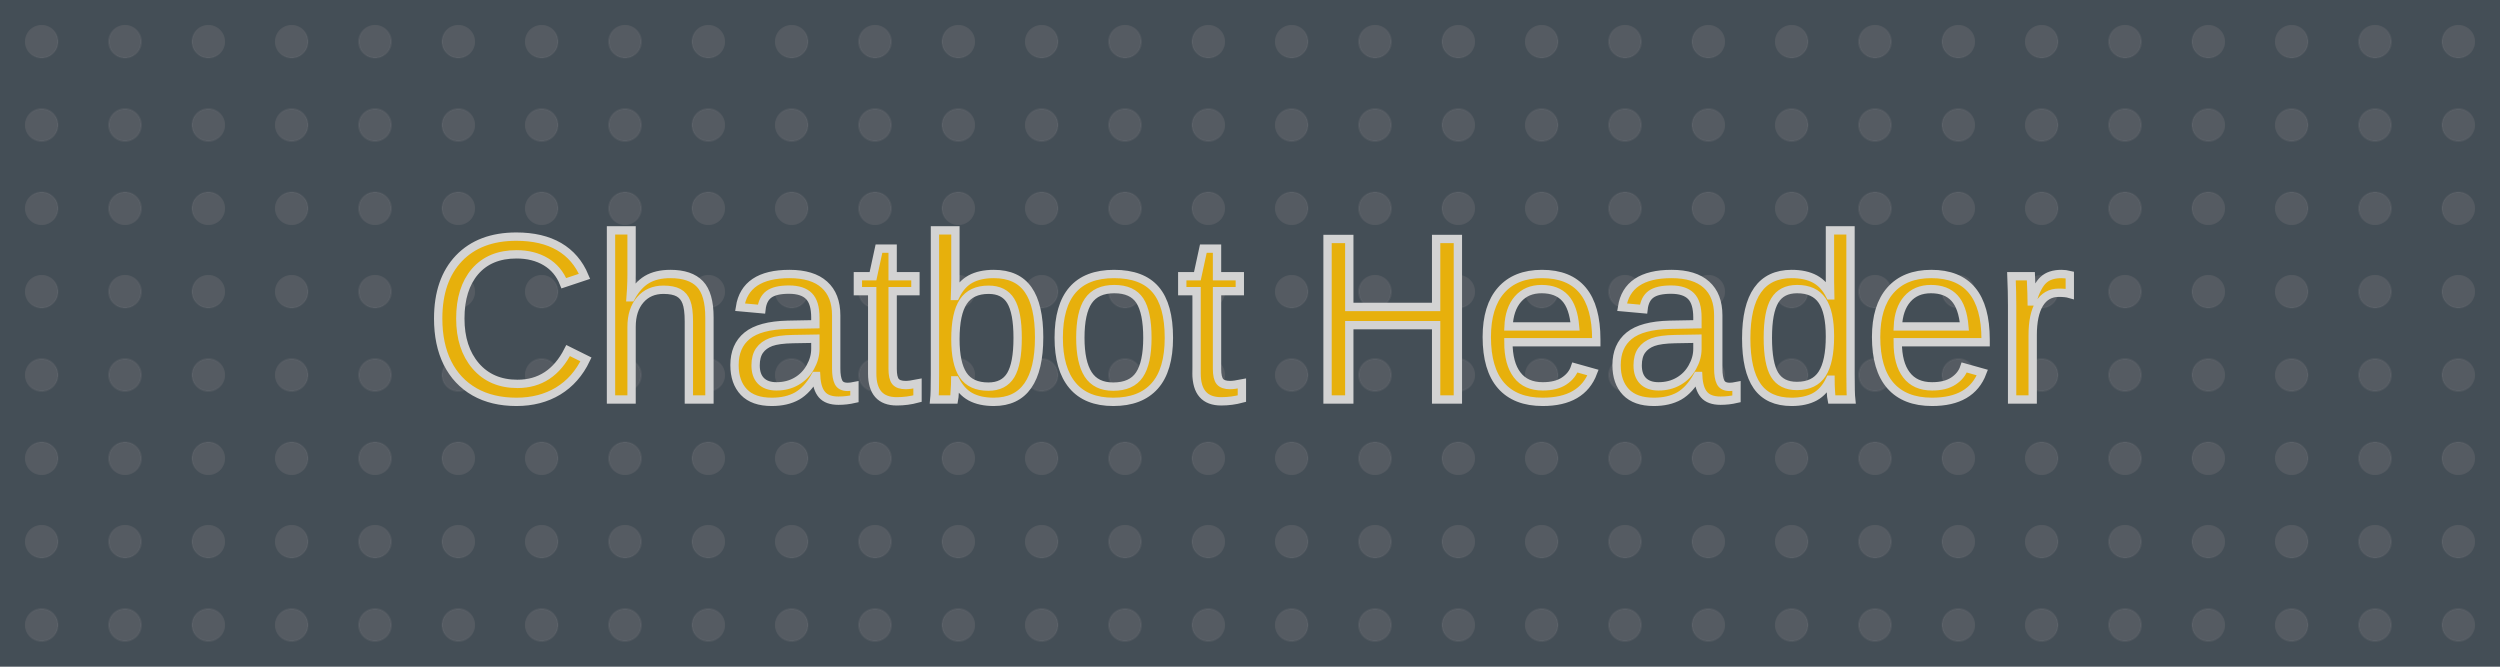
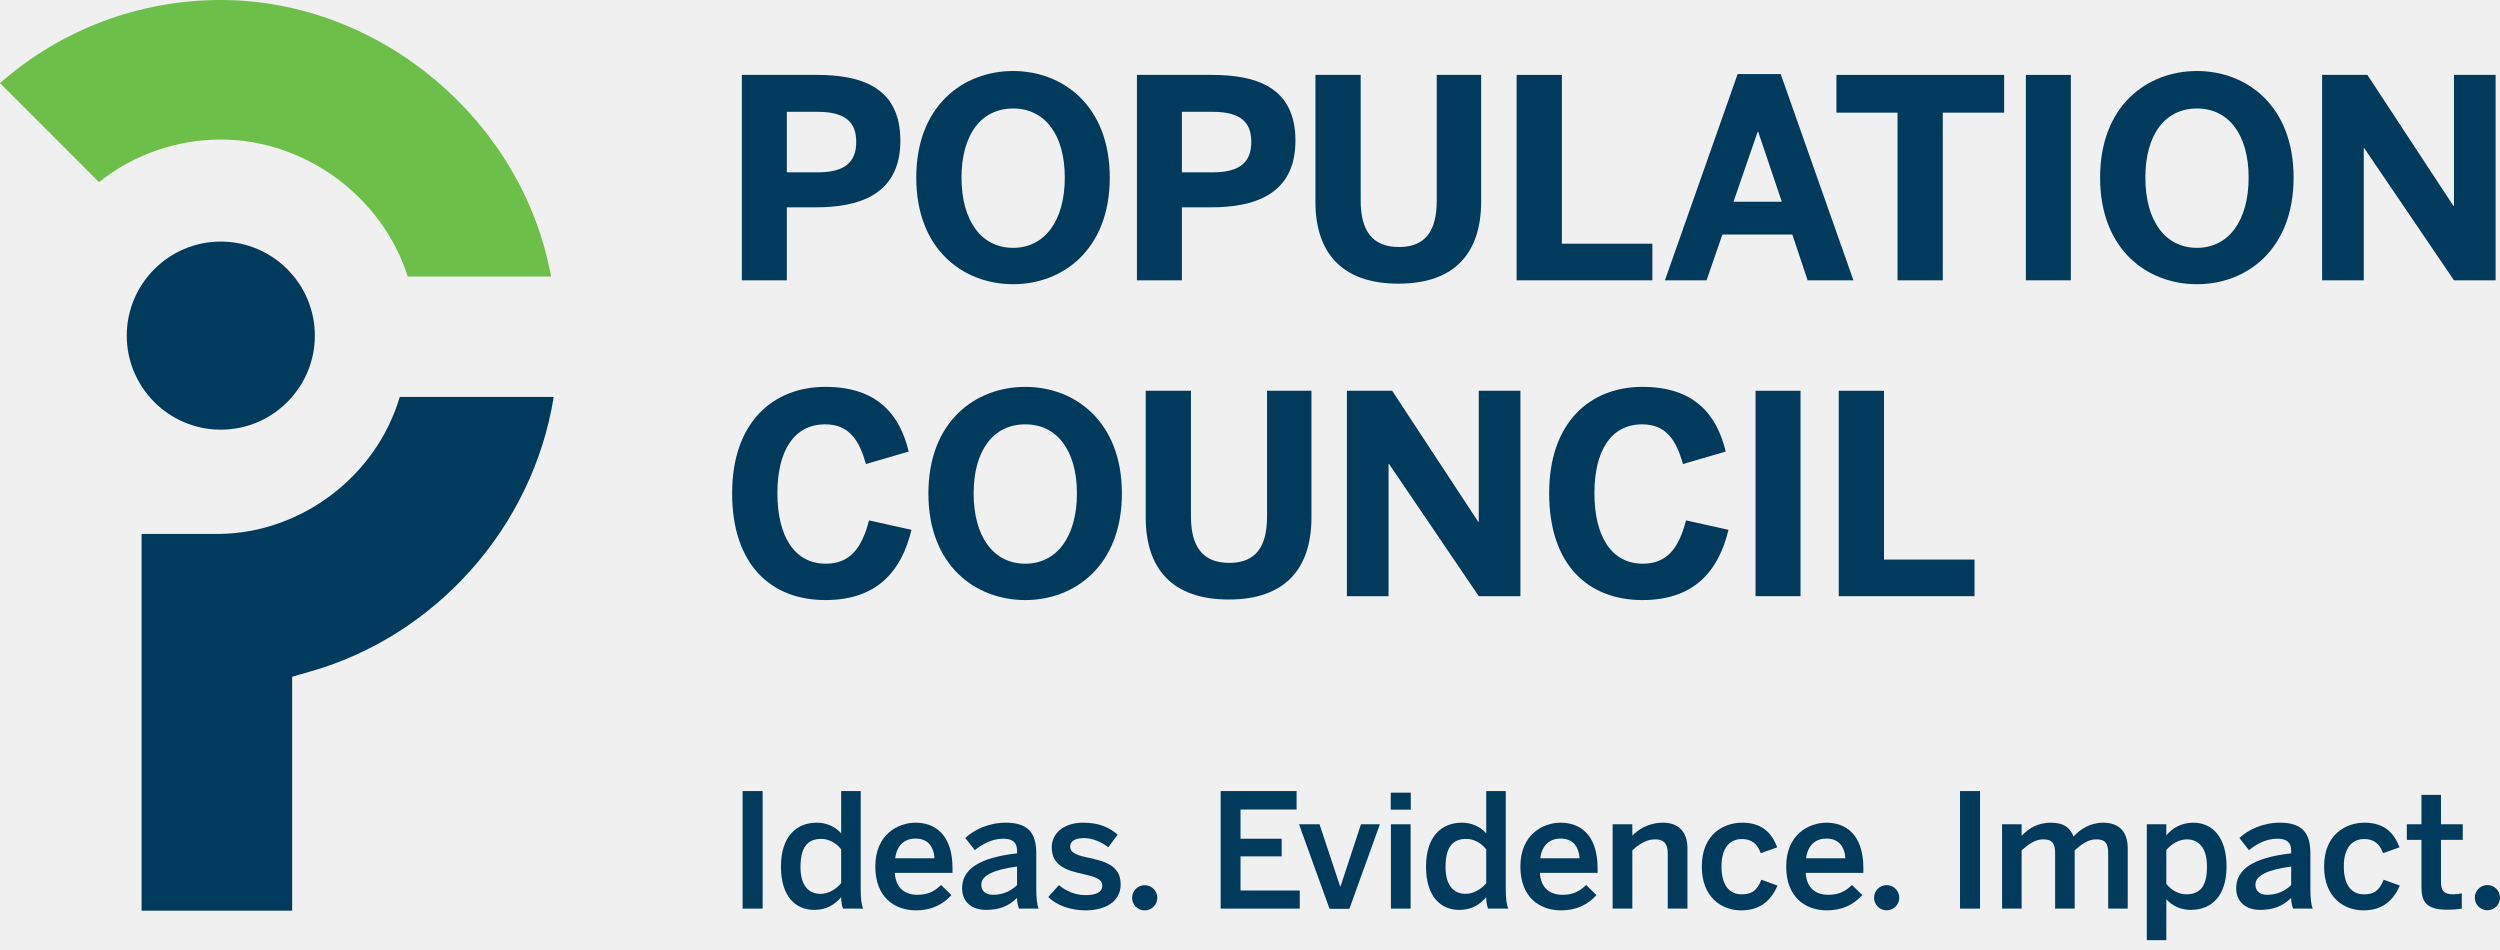
- <svg xmlns="http://www.w3.org/2000/svg" width="300" height="80">
-   <rect width="100%" height="100%" fill="#444E56" />
-   <defs>
-     <pattern id="pattern1" patternUnits="userSpaceOnUse" width="10" height="10">
-       <circle cx="5" cy="5" r="2" fill="#555b62" />
-     </pattern>
-   </defs>
-   <rect width="100%" height="100%" fill="url(#pattern1)" />
-   <text x="50%" y="50%" dominant-baseline="middle" text-anchor="middle" font-family="Arial, Helvetica, sans-serif" font-size="28" fill="#E7B00C" stroke="#D3D3D3" stroke-width="1">Chatbot Header</text>
+ <svg xmlns="http://www.w3.org/2000/svg" width="250" height="95" viewBox="0 0 250 95" fill="none">
+   <mask id="mask0_1_53" style="mask-type:luminance" maskUnits="userSpaceOnUse" x="0" y="0" width="250" height="95">
+     <path d="M250 0H0V94.039H250V0Z" fill="white" />
+   </mask>
+   <g mask="url(#mask0_1_53)">
+     <path d="M74.185 7.49H81.653C86.039 7.49 90.037 8.656 90.037 14.07C90.037 19.594 85.707 20.732 81.598 20.732H78.682V28.033H74.185V7.49ZM81.764 17.234C84.568 17.234 85.623 16.151 85.623 14.18C85.623 12.265 84.596 11.182 81.764 11.182H78.682V17.234L81.764 17.234Z" fill="#003A5D" />
+     <path d="M91.626 17.761C91.626 10.543 96.345 7.101 101.315 7.101C106.257 7.101 110.976 10.543 110.976 17.761C110.976 24.978 106.257 28.421 101.315 28.421C96.345 28.421 91.626 24.979 91.626 17.761ZM106.479 17.761C106.479 13.458 104.479 10.849 101.315 10.849C98.122 10.849 96.151 13.458 96.151 17.761C96.151 22.063 98.122 24.784 101.315 24.784C104.479 24.784 106.479 22.064 106.479 17.761Z" fill="#003A5D" />
+     <path d="M113.692 7.49H121.159C125.546 7.49 129.544 8.656 129.544 14.07C129.544 19.594 125.214 20.732 121.104 20.732H118.189V28.033H113.692V7.49ZM121.271 17.234C124.075 17.234 125.129 16.151 125.129 14.18C125.129 12.265 124.103 11.182 121.271 11.182H118.189V17.234L121.271 17.234Z" fill="#003A5D" />
+     <path d="M131.542 20.176V7.49H136.067V20.066C136.067 23.036 137.205 24.702 139.898 24.702C142.563 24.702 143.674 23.064 143.674 20.066V7.49H148.115V20.149C148.115 25.202 145.562 28.366 139.843 28.366C134.124 28.366 131.542 25.202 131.542 20.176Z" fill="#003A5D" />
+     <path d="M151.661 7.49H156.187V24.37H165.236V28.032H151.661V7.49Z" fill="#003A5D" />
+     <path d="M173.766 7.405H178.069L185.343 28.032H180.762L179.234 23.452H172.239L170.656 28.032H166.492L173.765 7.405H173.766ZM178.18 20.175L175.821 13.18H175.765L173.35 20.175H178.18Z" fill="#003A5D" />
+     <path d="M189.753 11.265H183.645V7.49H200.414V11.265H194.279V28.033H189.753V11.265Z" fill="#003A5D" />
+     <path d="M207.083 7.49H202.586V28.032H207.083V7.49Z" fill="#003A5D" />
+     <path d="M210.01 17.761C210.01 10.543 214.729 7.101 219.699 7.101C224.641 7.101 229.36 10.543 229.36 17.761C229.36 24.978 224.641 28.421 219.699 28.421C214.729 28.421 210.01 24.979 210.01 17.761ZM224.863 17.761C224.863 13.458 222.863 10.849 219.699 10.849C216.506 10.849 214.535 13.458 214.535 17.761C214.535 22.063 216.506 24.784 219.699 24.784C222.863 24.784 224.863 22.064 224.863 17.761Z" fill="#003A5D" />
+     <path d="M232.211 7.49H236.737L245.342 20.592H245.398V7.49H249.562V28.032H245.398L236.431 14.819H236.375V28.032H232.211V7.49Z" fill="#003A5D" />
+     <path d="M73.214 49.319C73.214 42.184 77.35 38.685 82.541 38.685C87.732 38.685 89.981 41.462 90.869 45.155L86.594 46.404C85.928 44.045 84.928 42.434 82.513 42.434C79.405 42.434 77.739 45.072 77.739 49.319C77.739 53.649 79.46 56.37 82.57 56.37C84.985 56.37 86.178 54.843 86.9 52.039L91.148 52.983C90.148 57.119 87.705 60.006 82.541 60.006C77.184 60.006 73.214 56.564 73.214 49.319Z" fill="#003A5D" />
+     <path d="M92.839 49.347C92.839 42.129 97.558 38.687 102.528 38.687C107.47 38.687 112.189 42.129 112.189 49.347C112.189 56.564 107.47 60.007 102.528 60.007C97.559 60.007 92.839 56.565 92.839 49.347ZM107.692 49.347C107.692 45.044 105.692 42.434 102.528 42.434C99.335 42.434 97.364 45.044 97.364 49.347C97.364 53.649 99.335 56.37 102.528 56.37C105.692 56.37 107.692 53.65 107.692 49.347Z" fill="#003A5D" />
+     <path d="M114.572 51.762V39.075H119.097V51.651C119.097 54.622 120.234 56.288 122.928 56.288C125.593 56.288 126.704 54.649 126.704 51.651V39.075H131.145V51.735C131.145 56.787 128.591 59.952 122.873 59.952C117.154 59.952 114.572 56.787 114.572 51.762Z" fill="#003A5D" />
+     <path d="M134.691 39.076H139.216L147.822 52.179H147.877V39.076H152.041V59.618H147.877L138.911 46.404H138.855V59.618H134.691V39.076Z" fill="#003A5D" />
+     <path d="M154.916 49.319C154.916 42.184 159.052 38.685 164.243 38.685C169.435 38.685 171.683 41.462 172.571 45.155L168.297 46.404C167.631 44.045 166.631 42.434 164.215 42.434C161.107 42.434 159.441 45.072 159.441 49.319C159.441 53.649 161.162 56.37 164.272 56.37C166.687 56.37 167.88 54.843 168.602 52.039L172.85 52.983C171.851 57.119 169.407 60.006 164.244 60.006C158.886 60.006 154.916 56.564 154.916 49.319Z" fill="#003A5D" />
+     <path d="M180.051 39.076H175.554V59.618H180.051V39.076Z" fill="#003A5D" />
+     <path d="M183.875 39.076H188.4V55.956H197.451V59.618H183.875V39.076Z" fill="#003A5D" />
+     <path d="M76.263 79.107H74.261V90.862H76.263V79.107Z" fill="#003A5D" />
+     <path d="M78.096 86.668C78.096 83.746 79.541 82.268 81.701 82.268C82.607 82.268 83.496 82.633 84.116 83.332V79.107H86.069V88.797C86.069 89.813 86.133 90.433 86.324 90.862H84.305C84.195 90.624 84.115 90.147 84.115 89.718C83.495 90.433 82.686 90.99 81.431 90.99C79.509 90.99 78.096 89.591 78.096 86.668ZM84.115 88.32V84.936C83.591 84.254 82.828 83.889 82.13 83.889C80.653 83.889 80.049 84.841 80.049 86.716C80.049 88.495 80.812 89.385 82.066 89.385C82.876 89.385 83.655 88.876 84.115 88.32Z" fill="#003A5D" />
+     <path d="M87.531 86.652C87.531 83.444 89.802 82.269 91.549 82.269C93.44 82.269 95.251 83.395 95.251 86.828V87.288H89.485C89.564 88.813 90.501 89.48 91.741 89.48C92.836 89.48 93.472 89.114 94.106 88.495L95.14 89.511C94.266 90.481 93.106 91.037 91.598 91.037C89.485 91.037 87.531 89.749 87.531 86.652ZM93.456 85.827C93.345 84.54 92.71 83.857 91.535 83.857C90.581 83.857 89.707 84.398 89.517 85.827H93.456Z" fill="#003A5D" />
+     <path d="M96.21 88.829C96.21 87.002 97.766 85.779 101.706 85.334V85.079C101.706 84.238 101.262 83.872 100.324 83.872C99.149 83.872 98.195 84.444 97.481 85.016L96.528 83.793C97.433 82.968 98.847 82.269 100.594 82.269C102.849 82.269 103.627 83.348 103.627 85.318V88.797C103.627 89.814 103.691 90.433 103.866 90.862H101.896C101.785 90.512 101.706 90.259 101.706 89.782C100.848 90.656 99.847 90.989 98.592 90.989C97.226 90.989 96.21 90.226 96.21 88.829ZM101.706 88.511V86.652C99.371 86.969 98.131 87.542 98.131 88.463C98.131 89.131 98.592 89.48 99.307 89.48C100.307 89.48 101.086 89.097 101.706 88.511Z" fill="#003A5D" />
+     <path d="M104.826 89.702L105.89 88.511C106.525 89.052 107.462 89.512 108.543 89.512C109.592 89.512 110.227 89.242 110.227 88.544C110.227 87.861 109.37 87.654 108.352 87.415C106.907 87.082 105.175 86.701 105.175 84.746C105.175 83.27 106.446 82.269 108.305 82.269C109.909 82.269 110.894 82.729 111.767 83.46L110.83 84.731C110.211 84.222 109.21 83.808 108.447 83.808C107.367 83.808 107.018 84.191 107.018 84.667C107.018 85.35 107.86 85.556 108.861 85.78C110.306 86.098 112.068 86.462 112.068 88.432C112.068 90.21 110.464 91.037 108.543 91.037C106.986 91.037 105.588 90.481 104.826 89.702Z" fill="#003A5D" />
+     <path d="M122.066 79.107H129.658V80.949H124.052V83.873H128.165V85.636H124.052V89.051H129.976V90.862H122.066V79.107Z" fill="#003A5D" />
+     <path d="M129.903 82.428H131.952L134.017 88.655H134.048L136.098 82.428H137.988L134.938 90.878H132.953L129.903 82.428Z" fill="#003A5D" />
+     <path d="M139.075 79.266H141.077V80.966H139.075V79.266ZM139.091 82.428H141.061V90.862H139.091V82.428Z" fill="#003A5D" />
+     <path d="M142.602 86.668C142.602 83.746 144.048 82.268 146.208 82.268C147.113 82.268 148.002 82.633 148.622 83.332V79.107H150.576V88.797C150.576 89.813 150.64 90.433 150.831 90.862H148.812C148.701 90.624 148.622 90.147 148.622 89.718C148.002 90.433 147.193 90.99 145.937 90.99C144.016 90.99 142.602 89.591 142.602 86.668ZM148.622 88.32V84.936C148.098 84.254 147.335 83.889 146.637 83.889C145.159 83.889 144.556 84.841 144.556 86.716C144.556 88.495 145.319 89.385 146.573 89.385C147.383 89.385 148.161 88.876 148.622 88.32Z" fill="#003A5D" />
+     <path d="M152.038 86.652C152.038 83.444 154.309 82.269 156.057 82.269C157.947 82.269 159.758 83.395 159.758 86.828V87.288H153.992C154.071 88.813 155.008 89.48 156.248 89.48C157.343 89.48 157.979 89.114 158.614 88.495L159.647 89.511C158.773 90.481 157.613 91.037 156.105 91.037C153.992 91.037 152.038 89.749 152.038 86.652ZM157.963 85.827C157.852 84.54 157.217 83.857 156.041 83.857C155.088 83.857 154.214 84.398 154.024 85.827H157.963Z" fill="#003A5D" />
+     <path d="M161.263 82.427H163.233V83.572C163.773 82.999 164.79 82.269 166.314 82.269C167.792 82.269 168.745 83.142 168.745 84.81V90.861H166.775V85.303C166.775 84.365 166.378 83.935 165.521 83.935C164.663 83.935 163.947 84.38 163.233 85.031V90.861H161.263V82.427Z" fill="#003A5D" />
+     <path d="M170.18 86.653C170.18 83.428 172.355 82.269 174.23 82.269C176.327 82.269 177.217 83.429 177.725 84.731L176.073 85.319C175.739 84.366 175.135 83.904 174.199 83.904C173.086 83.904 172.15 84.636 172.15 86.653C172.15 88.448 172.88 89.433 174.166 89.433C175.056 89.433 175.675 89.164 176.136 87.971L177.756 88.56C177.153 89.909 176.152 91.037 174.118 91.037C172.165 91.037 170.18 89.734 170.18 86.653Z" fill="#003A5D" />
+     <path d="M178.619 86.652C178.619 83.444 180.89 82.269 182.637 82.269C184.528 82.269 186.338 83.395 186.338 86.828V87.288H180.572C180.652 88.813 181.588 89.48 182.828 89.48C183.923 89.48 184.56 89.114 185.194 88.495L186.227 89.511C185.353 90.481 184.194 91.037 182.685 91.037C180.572 91.037 178.619 89.749 178.619 86.652ZM184.544 85.827C184.433 84.54 183.797 83.857 182.622 83.857C181.669 83.857 180.795 84.398 180.605 85.827H184.544Z" fill="#003A5D" />
+     <path d="M198.004 79.107H196.002V90.862H198.004V79.107Z" fill="#003A5D" />
+     <path d="M200.208 82.427H202.161V83.587C202.813 82.872 203.766 82.269 205.052 82.269C206.466 82.269 207.022 82.824 207.355 83.651C208.023 82.92 209.023 82.269 210.31 82.269C212.025 82.269 212.772 83.3 212.772 84.81V90.861H210.818V85.303C210.818 84.365 210.548 83.935 209.626 83.935C208.833 83.935 208.197 84.38 207.468 85.031V90.861H205.513V85.303C205.513 84.365 205.243 83.935 204.322 83.935C203.544 83.935 202.892 84.38 202.161 85.031V90.861H200.208V82.427Z" fill="#003A5D" />
+     <path d="M214.68 82.427H216.633V83.538C217.189 82.872 218.063 82.269 219.318 82.269C221.24 82.269 222.653 83.713 222.653 86.637C222.653 89.56 221.208 90.989 219.048 90.989C218.143 90.989 217.253 90.623 216.633 89.925V94.039H214.68V82.427ZM220.7 86.652C220.7 84.873 219.937 83.936 218.683 83.936C217.872 83.936 217.094 84.445 216.633 85.001V88.383C217.158 89.067 217.921 89.432 218.619 89.432C220.096 89.432 220.7 88.526 220.7 86.652Z" fill="#003A5D" />
+     <path d="M223.621 88.829C223.621 87.002 225.177 85.779 229.117 85.334V85.079C229.117 84.238 228.673 83.872 227.735 83.872C226.56 83.872 225.607 84.444 224.892 85.016L223.939 83.793C224.844 82.968 226.258 82.269 228.005 82.269C230.26 82.269 231.038 83.348 231.038 85.318V88.797C231.038 89.814 231.102 90.433 231.277 90.862H229.307C229.196 90.512 229.117 90.259 229.117 89.782C228.259 90.656 227.259 90.989 226.003 90.989C224.637 90.989 223.621 90.226 223.621 88.829ZM229.117 88.511V86.652C226.782 86.969 225.543 87.542 225.543 88.463C225.543 89.131 226.003 89.48 226.718 89.48C227.718 89.48 228.497 89.097 229.117 88.511Z" fill="#003A5D" />
+     <path d="M232.41 86.653C232.41 83.428 234.585 82.269 236.46 82.269C238.557 82.269 239.447 83.429 239.955 84.731L238.303 85.319C237.969 84.366 237.365 83.904 236.429 83.904C235.316 83.904 234.38 84.636 234.38 86.653C234.38 88.448 235.11 89.433 236.396 89.433C237.286 89.433 237.905 89.164 238.366 87.971L239.986 88.56C239.383 89.909 238.382 91.037 236.348 91.037C234.395 91.037 232.409 89.734 232.409 86.653" fill="#003A5D" />
+     <path d="M242.145 88.654V83.984H240.684V82.428H242.145V79.489H244.098V82.428H246.275V83.984H244.098V88.162C244.098 89.068 244.369 89.433 245.338 89.433C245.624 89.433 245.989 89.386 246.179 89.321V90.862C245.973 90.91 245.243 90.973 244.75 90.973C242.605 90.973 242.145 90.179 242.145 88.654Z" fill="#003A5D" />
+     <path d="M22.078 24.158C16.894 24.158 12.676 28.378 12.676 33.562C12.676 38.747 16.894 42.967 22.078 42.967C27.262 42.967 31.484 38.748 31.484 33.562C31.484 28.377 27.264 24.158 22.078 24.158Z" fill="#003A5D" />
+     <path d="M114.47 88.519C113.775 88.519 113.209 89.086 113.209 89.781C113.209 90.476 113.775 91.042 114.47 91.042C115.165 91.042 115.731 90.476 115.731 89.781C115.731 89.085 115.165 88.519 114.47 88.519Z" fill="#003A5D" />
+     <path d="M55.371 39.695H39.974C37.649 47.582 30.191 53.292 21.917 53.395H14.159V91.068H29.215V67.674L30.011 67.443L30.876 67.195C43.591 63.641 53.294 52.681 55.371 39.695Z" fill="#003A5D" />
+     <path d="M22.078 13.955C30.504 13.955 38.232 19.666 40.774 27.651H55.105C52.273 12.046 38.011 0 22.078 0C13.917 0 6.121 2.942 0 8.31L9.899 18.213C13.355 15.461 17.64 13.955 22.078 13.955Z" fill="#6CC049" />
+     <path d="M188.666 88.51C187.971 88.51 187.405 89.076 187.405 89.771C187.405 90.466 187.971 91.032 188.666 91.032C189.361 91.032 189.928 90.466 189.928 89.771C189.928 89.076 189.362 88.51 188.666 88.51Z" fill="#003A5D" />
+     <path d="M248.738 88.505C248.043 88.505 247.478 89.071 247.478 89.766C247.478 90.461 248.043 91.027 248.738 91.027C249.434 91.027 250 90.462 250 89.766C250 89.071 249.434 88.505 248.738 88.505Z" fill="#003A5D" />
+   </g>
</svg>
